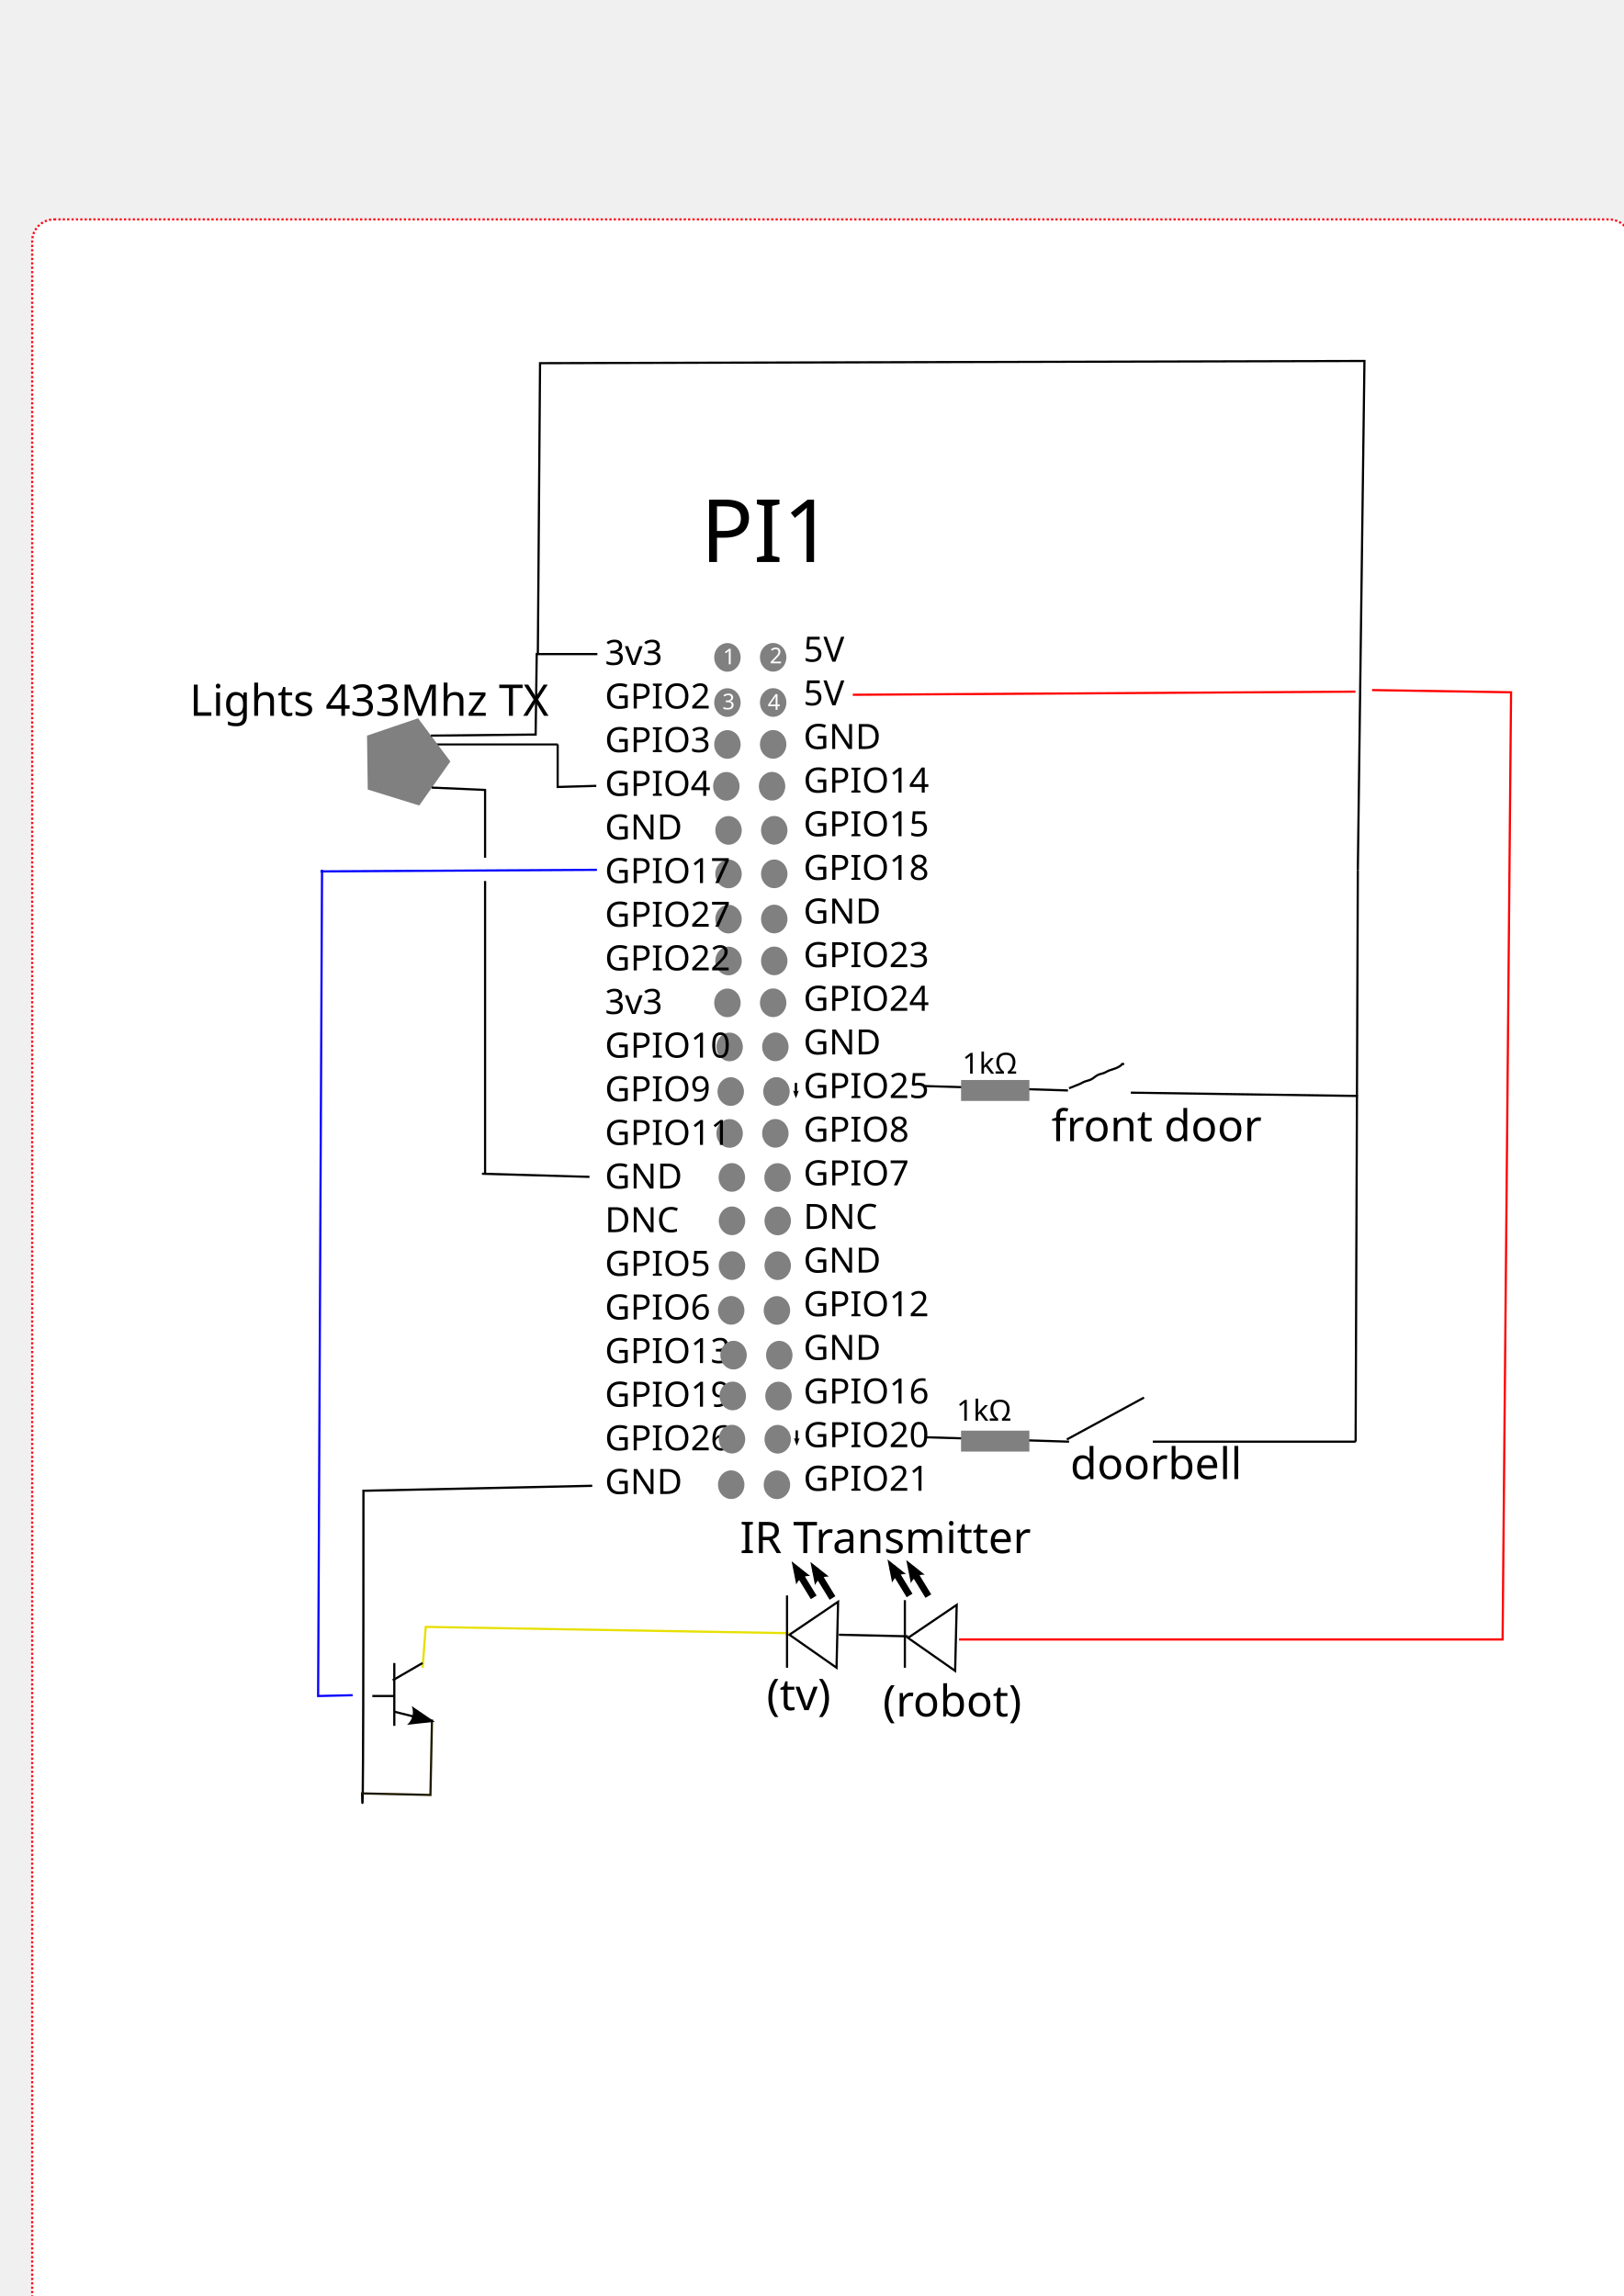
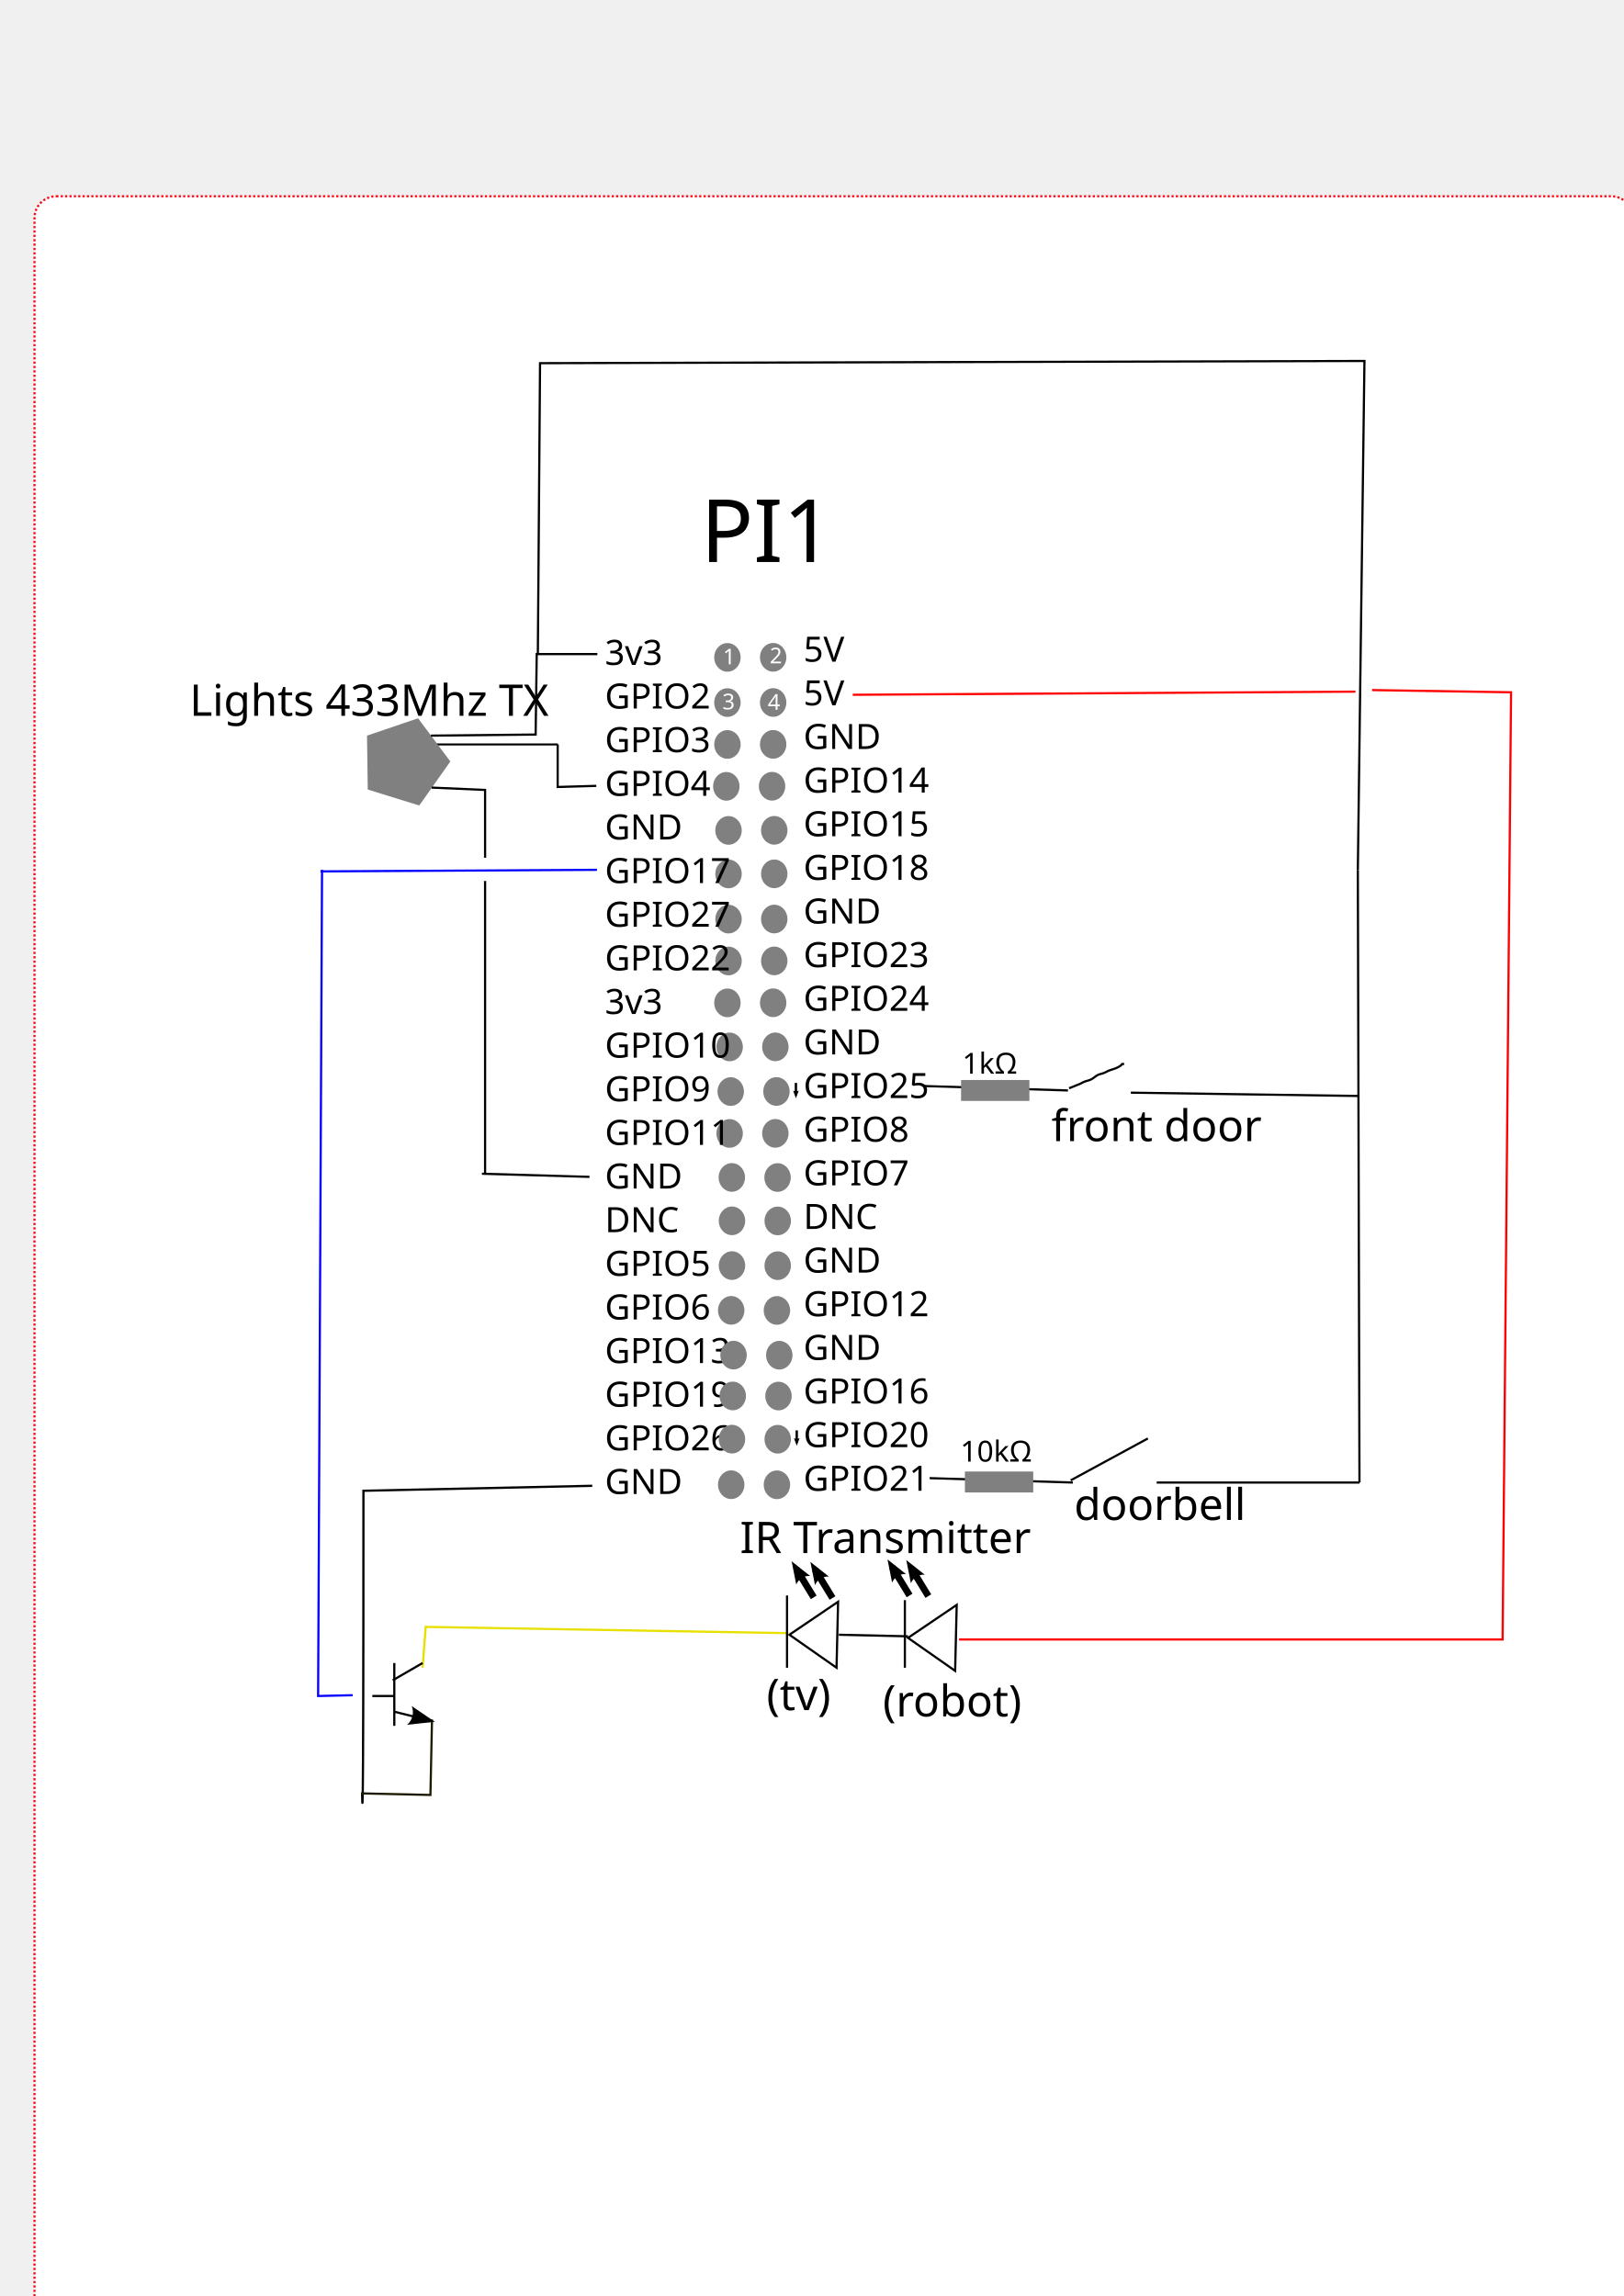
<svg xmlns="http://www.w3.org/2000/svg" width="744.094" height="1052.362" id="svg2" version="1.1">
  <defs id="defs4">
    <marker orient="auto" refY="0.0" refX="0.0" id="Arrow2Send" style="overflow:visible;">
      <path id="path4539" style="fill-rule:evenodd;stroke-width:0.625;stroke-linejoin:round;" d="M 8.719,4.034 L -2.207,0.016 L 8.719,-4.002 C 6.973,-1.63 6.983,1.616 8.719,4.034 z " transform="scale(0.3) rotate(180) translate(-2.3,0)" />
    </marker>
    <marker orient="auto" refY="0.0" refX="0.0" id="Arrow2Lend" style="overflow:visible;">
      <path id="path4527" style="fill-rule:evenodd;stroke-width:0.625;stroke-linejoin:round;" d="M 8.719,4.034 L -2.207,0.016 L 8.719,-4.002 C 6.973,-1.63 6.983,1.616 8.719,4.034 z " transform="scale(1.1) rotate(180) translate(1,0)" />
    </marker>
    <marker orient="auto" refY="0" refX="0" id="Arrow2Send-0" style="overflow:visible">
      <path id="path4539-9" style="fill-rule:evenodd;stroke-width:0.625;stroke-linejoin:round" d="M 8.719,4.034 -2.207,0.016 8.719,-4.002 c -1.745,2.372 -1.735,5.617 -6e-7,8.035 z" transform="matrix(-0.3,0,0,-0.3,0.69,0)" />
    </marker>
    <marker orient="auto" refY="0" refX="0" id="Arrow2Send-02" style="overflow:visible">
      <path id="path4539-5" style="fill-rule:evenodd;stroke-width:0.625;stroke-linejoin:round" d="M 8.719,4.034 -2.207,0.016 8.719,-4.002 c -1.745,2.372 -1.735,5.617 -6e-7,8.035 z" transform="matrix(-0.3,0,0,-0.3,0.69,0)" />
    </marker>
    <marker orient="auto" refY="0" refX="0" id="marker5542" style="overflow:visible">
      <path id="path5544" style="fill-rule:evenodd;stroke-width:0.625;stroke-linejoin:round" d="M 8.719,4.034 -2.207,0.016 8.719,-4.002 c -1.745,2.372 -1.735,5.617 -6e-7,8.035 z" transform="matrix(-0.3,0,0,-0.3,0.69,0)" />
    </marker>
    <marker orient="auto" refY="0" refX="0" id="Arrow2Send-7" style="overflow:visible">
      <path id="path4539-53" style="fill-rule:evenodd;stroke-width:0.625;stroke-linejoin:round" d="M 8.719,4.034 -2.207,0.016 8.719,-4.002 c -1.745,2.372 -1.735,5.617 -6e-7,8.035 z" transform="matrix(-0.3,0,0,-0.3,0.69,0)" />
    </marker>
  </defs>
  <g id="layer1">
-     <rect style="color:#000000;display:inline;overflow:visible;visibility:visible;opacity:1;fill:#ffffff;fill-opacity:0.976;stroke:#ff0817;stroke-width:1.002;stroke-linecap:butt;stroke-linejoin:miter;stroke-miterlimit:4;stroke-dasharray:1.002, 1.002;stroke-dashoffset:0;stroke-opacity:1;marker:none;enable-background:accumulate" id="rect4689" width="732.542" height="1034.716" x="14.753" y="100.566" rx="10" ry="10" />
+     <rect style="color:#000000;display:inline;overflow:visible;visibility:visible;opacity:1;fill:#ffffff;fill-opacity:0.976;stroke:#ff0817;stroke-width:1.002;stroke-linecap:butt;stroke-linejoin:miter;stroke-miterlimit:4;stroke-dasharray:1.002, 1.002;stroke-dashoffset:0;stroke-opacity:1;marker:none;enable-background:accumulate" id="rect4689" width="732.542" height="1034.716" x="15.813" y="89.959" rx="10" ry="10" />
    <path style="fill:#808080" id="path2989" d="m 292.944,362.933 a 18.688,12.627 0 1 1 -37.376,0 18.688,12.627 0 1 1 37.376,0 z" transform="matrix(0.3243243,0,0,0.52,244.4023,112.5886)" />
    <path style="fill:#808080" id="path2989-6" d="m 292.944,362.933 a 18.688,12.627 0 1 1 -37.376,0 18.688,12.627 0 1 1 37.376,0 z" transform="matrix(0.3243243,0,0,0.52,244.4023,133.2967)" />
    <path style="fill:#808080" id="path2989-3" d="m 292.944,362.933 a 18.688,12.627 0 1 1 -37.376,0 18.688,12.627 0 1 1 37.376,0 z" transform="matrix(0.3243243,0,0,0.52,244.4023,152.4896)" />
    <path style="fill:#808080" id="path2989-0" d="m 292.944,362.933 a 18.688,12.627 0 1 1 -37.376,0 18.688,12.627 0 1 1 37.376,0 z" transform="matrix(0.3243243,0,0,0.52,243.8972,171.6825)" />
    <path style="fill:#808080" id="path2989-7" d="m 292.944,362.933 a 18.688,12.627 0 1 1 -37.376,0 18.688,12.627 0 1 1 37.376,0 z" transform="matrix(0.3243243,0,0,0.52,244.9074,191.8855)" />
    <path style="fill:#808080" id="path2989-31" d="m 292.944,362.933 a 18.688,12.627 0 1 1 -37.376,0 18.688,12.627 0 1 1 37.376,0 z" transform="matrix(0.3243243,0,0,0.52,244.9074,211.8361)" />
    <path style="fill:#808080" id="path2989-6-3" d="m 292.944,362.933 a 18.688,12.627 0 1 1 -37.376,0 18.688,12.627 0 1 1 37.376,0 z" transform="matrix(0.3243243,0,0,0.52,244.9074,232.5442)" />
    <path style="fill:#808080" id="path2989-3-1" d="m 292.944,362.933 a 18.688,12.627 0 1 1 -37.376,0 18.688,12.627 0 1 1 37.376,0 z" transform="matrix(0.3243243,0,0,0.52,244.9074,251.7371)" />
    <path style="fill:#808080" id="path2989-0-4" d="m 292.944,362.933 a 18.688,12.627 0 1 1 -37.376,0 18.688,12.627 0 1 1 37.376,0 z" transform="matrix(0.3243243,0,0,0.52,244.4023,270.93)" />
    <path style="fill:#808080" id="path2989-7-1" d="m 292.944,362.933 a 18.688,12.627 0 1 1 -37.376,0 18.688,12.627 0 1 1 37.376,0 z" transform="matrix(0.3243243,0,0,0.52,245.4125,291.133)" />
    <path style="fill:#808080" id="path2989-3-1-1" d="m 292.944,362.933 a 18.688,12.627 0 1 1 -37.376,0 18.688,12.627 0 1 1 37.376,0 z" transform="matrix(0.3243243,0,0,0.52,245.9175,311.5886)" />
    <path style="fill:#808080" id="path2989-0-4-6" d="m 292.944,362.933 a 18.688,12.627 0 1 1 -37.376,0 18.688,12.627 0 1 1 37.376,0 z" transform="matrix(0.3243243,0,0,0.52,245.4125,330.7815)" />
    <ellipse style="fill:#808080" id="path2989-7-1-0" transform="scale(1,-1)" cx="335.371" cy="-539.671" rx="6.061" ry="6.566" />
    <path style="fill:#808080" id="path2989-68" d="m 292.944,362.933 a 18.688,12.627 0 1 1 -37.376,0 18.688,12.627 0 1 1 37.376,0 z" transform="matrix(0.3243243,0,0,0.52,265.3625,112.5499)" />
    <path style="fill:#808080" id="path2989-6-9" d="m 292.944,362.933 a 18.688,12.627 0 1 1 -37.376,0 18.688,12.627 0 1 1 37.376,0 z" transform="matrix(0.3243243,0,0,0.52,265.3625,133.2581)" />
    <path style="fill:#808080" id="path2989-3-3" d="m 292.944,362.933 a 18.688,12.627 0 1 1 -37.376,0 18.688,12.627 0 1 1 37.376,0 z" transform="matrix(0.3243243,0,0,0.52,265.3625,152.451)" />
    <path style="fill:#808080" id="path2989-0-8" d="m 292.944,362.933 a 18.688,12.627 0 1 1 -37.376,0 18.688,12.627 0 1 1 37.376,0 z" transform="matrix(0.3243243,0,0,0.52,264.8575,171.6439)" />
    <path style="fill:#808080" id="path2989-7-4" d="m 292.944,362.933 a 18.688,12.627 0 1 1 -37.376,0 18.688,12.627 0 1 1 37.376,0 z" transform="matrix(0.3243243,0,0,0.52,265.8676,191.8469)" />
    <path style="fill:#808080" id="path2989-31-9" d="m 292.944,362.933 a 18.688,12.627 0 1 1 -37.376,0 18.688,12.627 0 1 1 37.376,0 z" transform="matrix(0.3243243,0,0,0.52,265.8676,211.7974)" />
    <path style="fill:#808080" id="path2989-6-3-6" d="m 292.944,362.933 a 18.688,12.627 0 1 1 -37.376,0 18.688,12.627 0 1 1 37.376,0 z" transform="matrix(0.3243243,0,0,0.52,265.8676,232.5055)" />
    <path style="fill:#808080" id="path2989-3-1-9" d="m 292.944,362.933 a 18.688,12.627 0 1 1 -37.376,0 18.688,12.627 0 1 1 37.376,0 z" transform="matrix(0.3243243,0,0,0.52,265.8676,251.6984)" />
    <path style="fill:#808080" id="path2989-0-4-61" d="m 292.944,362.933 a 18.688,12.627 0 1 1 -37.376,0 18.688,12.627 0 1 1 37.376,0 z" transform="matrix(0.3243243,0,0,0.52,265.3625,270.8913)" />
    <path style="fill:#808080" id="path2989-7-1-6" d="m 292.944,362.933 a 18.688,12.627 0 1 1 -37.376,0 18.688,12.627 0 1 1 37.376,0 z" transform="matrix(0.3243243,0,0,0.52,266.3727,291.0944)" />
    <path style="fill:#808080" id="path2989-3-1-1-9" d="m 292.944,362.933 a 18.688,12.627 0 1 1 -37.376,0 18.688,12.627 0 1 1 37.376,0 z" transform="matrix(0.3243243,0,0,0.52,266.8778,311.55)" />
    <path style="fill:#808080" id="path2989-0-4-6-5" d="m 292.944,362.933 a 18.688,12.627 0 1 1 -37.376,0 18.688,12.627 0 1 1 37.376,0 z" transform="matrix(0.3243243,0,0,0.52,266.3727,330.7429)" />
    <ellipse style="fill:#808080" id="path2989-7-1-0-1" transform="scale(1,-1)" cx="356.331" cy="-539.71" rx="6.061" ry="6.566" />
    <text xml:space="preserve" style="font-style:normal;font-variant:normal;font-weight:normal;font-stretch:normal;line-height:0%;font-family:'Ubuntu Mono';-inkscape-font-specification:'Ubuntu Mono';letter-spacing:0px;word-spacing:0px;fill:#000000;fill-opacity:1;stroke:none" x="277.211" y="304.759" id="text3150">
      <tspan id="tspan3152" x="277.211" y="304.759" style="font-size:16px;line-height:1.25">3v3</tspan>
      <tspan x="277.211" y="324.759" id="tspan3154" style="font-size:16px;line-height:1.25">GPIO2</tspan>
      <tspan x="277.211" y="344.759" id="tspan3156" style="font-size:16px;line-height:1.25">GPIO3</tspan>
      <tspan x="277.211" y="364.759" id="tspan3158" style="font-size:16px;line-height:1.25">GPIO4</tspan>
      <tspan x="277.211" y="384.759" id="tspan3160" style="font-size:16px;line-height:1.25">GND</tspan>
      <tspan x="277.211" y="404.759" id="tspan3162" style="font-size:16px;line-height:1.25">GPIO17</tspan>
      <tspan x="277.211" y="424.759" id="tspan3164" style="font-size:16px;line-height:1.25">GPIO27</tspan>
      <tspan x="277.211" y="444.759" id="tspan3166" style="font-size:16px;line-height:1.25">GPIO22</tspan>
      <tspan x="277.211" y="464.759" id="tspan3170" style="font-size:16px;line-height:1.25">3v3</tspan>
      <tspan x="277.211" y="484.759" id="tspan3174" style="font-size:16px;line-height:1.25">GPIO10</tspan>
      <tspan x="277.211" y="504.759" id="tspan3176" style="font-size:16px;line-height:1.25">GPIO9</tspan>
      <tspan x="277.211" y="524.759" id="tspan3178" style="font-size:16px;line-height:1.25">GPIO11</tspan>
      <tspan x="277.211" y="544.759" id="tspan3180" style="font-size:16px;line-height:1.25">GND</tspan>
      <tspan x="277.211" y="564.759" id="tspan3468" style="font-size:16px;line-height:1.25">DNC</tspan>
      <tspan x="277.211" y="584.759" id="tspan3472" style="font-size:16px;line-height:1.25">GPIO5</tspan>
      <tspan x="277.211" y="604.759" id="tspan3476" style="font-size:16px;line-height:1.25">GPIO6</tspan>
      <tspan x="277.211" y="624.759" id="tspan3478" style="font-size:16px;line-height:1.25">GPIO13</tspan>
      <tspan x="277.211" y="644.759" id="tspan3480" style="font-size:16px;line-height:1.25">GPIO19</tspan>
      <tspan x="277.211" y="664.759" id="tspan3482" style="font-size:16px;line-height:1.25">GPIO26</tspan>
      <tspan x="277.211" y="684.759" id="tspan3484" style="font-size:16px;line-height:1.25">GND</tspan>
    </text>
    <text xml:space="preserve" style="font-style:normal;font-variant:normal;font-weight:normal;font-stretch:normal;line-height:0%;font-family:'Ubuntu Mono';-inkscape-font-specification:'Ubuntu Mono';letter-spacing:0px;word-spacing:0px;fill:#000000;fill-opacity:1;stroke:none" x="368.203" y="303.29" id="text3150-8">
      <tspan x="368.203" y="303.29" id="tspan3180-7" style="font-size:16px;line-height:1.25">5V</tspan>
      <tspan x="368.203" y="323.29" id="tspan3329" style="font-size:16px;line-height:1.25">5V</tspan>
      <tspan x="368.203" y="343.29" id="tspan3331" style="font-size:16px;line-height:1.25">GND</tspan>
      <tspan x="368.203" y="363.29" id="tspan3335" style="font-size:16px;line-height:1.25">GPIO14</tspan>
      <tspan x="368.203" y="383.29" id="tspan3339" style="font-size:16px;line-height:1.25">GPIO15</tspan>
      <tspan x="368.203" y="403.29" id="tspan3341" style="font-size:16px;line-height:1.25">GPIO18</tspan>
      <tspan x="368.203" y="423.29" id="tspan3343" style="font-size:16px;line-height:1.25">GND</tspan>
      <tspan x="368.203" y="443.29" id="tspan3345" style="font-size:16px;line-height:1.25">GPIO23</tspan>
      <tspan x="368.203" y="463.29" id="tspan3347" style="font-size:16px;line-height:1.25">GPIO24</tspan>
      <tspan x="368.203" y="483.29" id="tspan3349" style="font-size:16px;line-height:1.25">GND</tspan>
      <tspan x="368.203" y="503.29" id="tspan3353" style="font-size:16px;line-height:1.25">GPIO25</tspan>
      <tspan x="368.203" y="523.29" id="tspan3357" style="font-size:16px;line-height:1.25">GPIO8</tspan>
      <tspan x="368.203" y="543.29" id="tspan3359" style="font-size:16px;line-height:1.25">GPIO7</tspan>
      <tspan x="368.203" y="563.29" id="tspan3486" style="font-size:16px;line-height:1.25">DNC</tspan>
      <tspan x="368.203" y="583.29" id="tspan3488" style="font-size:16px;line-height:1.25">GND</tspan>
      <tspan x="368.203" y="603.29" id="tspan3492" style="font-size:16px;line-height:1.25">GPIO12</tspan>
      <tspan x="368.203" y="623.29" id="tspan3496" style="font-size:16px;line-height:1.25">GND</tspan>
      <tspan x="368.203" y="643.29" id="tspan3498" style="font-size:16px;line-height:1.25">GPIO16</tspan>
      <tspan x="368.203" y="663.29" id="tspan3500" style="font-size:16px;line-height:1.25">GPIO20</tspan>
      <tspan x="368.203" y="683.29" id="tspan3502" style="font-size:16px;line-height:1.25">GPIO21</tspan>
      <tspan x="368.203" y="703.29" id="tspan3494" style="font-size:16px;line-height:1.25"> </tspan>
      <tspan x="368.203" y="723.29" id="tspan3490" style="font-size:16px;line-height:1.25"> </tspan>
    </text>
-     <path style="fill:none;stroke:#000000;stroke-width:1px;stroke-linecap:butt;stroke-linejoin:miter;stroke-opacity:1" d="m 424.257,658.759 65.66,2.02" id="path3382" />
+     <path style="fill:none;stroke:#000000;stroke-width:1px;stroke-linecap:butt;stroke-linejoin:miter;stroke-opacity:1" d="m 426.025,677.497 65.66,2.02" id="path3382" />
    <path style="fill:none;stroke:#000000;stroke-width:1px;stroke-linecap:butt;stroke-linejoin:miter;stroke-opacity:1" d="m 423.759,497.788 65.66,2.02" id="path3382-5" />
-     <text xml:space="preserve" style="font-style:normal;font-variant:normal;font-weight:normal;font-stretch:normal;line-height:0%;font-family:'Gillius ADF';-inkscape-font-specification:'Gillius ADF';letter-spacing:0px;word-spacing:0px;fill:#000000;fill-opacity:1;stroke:none" x="490.484" y="677.93" id="text3402">
-       <tspan x="490.484" y="677.93" id="tspan3406" style="font-size:20px;line-height:1.25">doorbell</tspan>
+     <text xml:space="preserve" style="font-style:normal;font-variant:normal;font-weight:normal;font-stretch:normal;line-height:0%;font-family:'Gillius ADF';-inkscape-font-specification:'Gillius ADF';letter-spacing:0px;word-spacing:0px;fill:#000000;fill-opacity:1;stroke:none" x="492.251" y="696.668" id="text3402">
+       <tspan x="492.251" y="696.668" id="tspan3406" style="font-size:20px;line-height:1.25">doorbell</tspan>
    </text>
    <text xml:space="preserve" style="font-style:normal;font-variant:normal;font-weight:normal;font-stretch:normal;line-height:0%;font-family:'Gillius ADF';-inkscape-font-specification:'Gillius ADF';letter-spacing:0px;word-spacing:0px;fill:#000000;fill-opacity:1;stroke:none" x="481.843" y="523.042" id="text3410">
      <tspan id="tspan3412" x="481.843" y="523.042" style="font-size:20px;line-height:1.25">front door</tspan>
    </text>
    <path style="fill:none;stroke:#000000;stroke-width:1px;stroke-linecap:butt;stroke-linejoin:miter;stroke-opacity:1" d="m 489.924,498.799 c 1.684,-0.673 3.367,-1.347 5.051,-2.02 0.673,-0.337 1.321,-0.731 2.02,-1.01 0.989,-0.395 2.078,-0.534 3.03,-1.01 1.086,-0.543 1.945,-1.477 3.03,-2.02 0.952,-0.476 2.042,-0.615 3.03,-1.01 0.699,-0.28 1.321,-0.731 2.02,-1.01 0.989,-0.395 2.042,-0.615 3.03,-1.01 0.699,-0.28 1.394,-0.593 2.02,-1.01 1.872,-1.248 0.093,-1.01 2.02,-1.01" id="path3414" />
    <path style="fill:none;stroke:#000000;stroke-width:1px;stroke-linecap:butt;stroke-linejoin:miter;stroke-opacity:1" d="m 518.208,500.819 104.046,1.515" id="path3418" />
-     <path style="fill:none;stroke:#000000;stroke-width:1px;stroke-linecap:butt;stroke-linejoin:miter;stroke-opacity:1" d="m 488.907,659.769 35.355,-19.193" id="path3420" />
-     <path style="fill:none;stroke:#000000;stroke-width:1px;stroke-linecap:butt;stroke-linejoin:miter;stroke-opacity:1" d="m 528.303,660.779 h 92.934" id="path3422" />
+     <path style="fill:none;stroke:#000000;stroke-width:1px;stroke-linecap:butt;stroke-linejoin:miter;stroke-opacity:1" d="m 490.674,678.507 35.355,-19.193" id="path3420" />
+     <path style="fill:none;stroke:#000000;stroke-width:1px;stroke-linecap:butt;stroke-linejoin:miter;stroke-opacity:1" d="m 530.07,679.517 h 92.934" id="path3422" />
    <path style="fill:none;stroke:#000000;stroke-width:0.918px;stroke-linecap:butt;stroke-linejoin:miter;stroke-opacity:1" d="m 255.647,341.215 -58.746,0" id="path3424" />
    <text xml:space="preserve" style="font-style:normal;font-variant:normal;font-weight:normal;font-stretch:normal;line-height:0%;font-family:'Gillius ADF';-inkscape-font-specification:'Gillius ADF';letter-spacing:0px;word-spacing:0px;fill:#000000;fill-opacity:1;stroke:none" x="86.873" y="328.083" id="text3426">
      <tspan x="86.873" y="328.083" id="tspan3430" style="font-size:20px;line-height:1.25">Lights 433Mhz TX</tspan>
    </text>
    <path style="fill:none;stroke:#000000;stroke-width:1px;stroke-linecap:butt;stroke-linejoin:miter;stroke-opacity:1" d="m 273.751,299.799 -27.274,0 1.01,-133.34 377.797,-1.01 -3.03,233.345" id="path3453" />
-     <rect style="fill:#808080" id="rect3457" width="31.315" height="9.596" x="440.419" y="655.728" />
+     <rect style="fill:#808080" id="rect3457" width="31.315" height="9.596" x="442.187" y="674.467" />
    <rect style="fill:#808080" id="rect3457-5" width="31.315" height="9.596" x="440.427" y="495.011" />
-     <path style="fill:none;stroke:#000000;stroke-width:1px;stroke-linecap:butt;stroke-linejoin:miter;stroke-opacity:1" d="m 622.254,398.793 -1.017,261.986" id="path3488" />
+     <path style="fill:none;stroke:#000000;stroke-width:1px;stroke-linecap:butt;stroke-linejoin:miter;stroke-opacity:1" d="m 622.254,398.793 0.75,280.724" id="path3488" />
    <path style="fill:#808080" id="path3528" d="m 170.716,336.669 23.395,-7.956 14.796,19.791 -14.25,20.188 -23.603,-7.314 z" transform="translate(-2.525381,0.5050763)" />
    <path style="fill:none;stroke:#000000;stroke-width:1px;stroke-linecap:butt;stroke-linejoin:miter;stroke-opacity:1" d="m 245.972,299.293 -0.505,37.376 -47.982,0.505" id="path3530" />
    <path style="fill:none;stroke:#000000;stroke-width:1px;stroke-linecap:butt;stroke-linejoin:miter;stroke-opacity:1" d="m 255.569,341.215 -0.004,19.487 17.692,-0.509" id="path3532" />
    <text xml:space="preserve" style="font-style:normal;font-variant:normal;font-weight:normal;font-stretch:normal;line-height:0%;font-family:'Gillius ADF';-inkscape-font-specification:'Gillius ADF';letter-spacing:0px;word-spacing:0px;fill:#ffffff;fill-opacity:1;stroke:none" x="331.299" y="304.497" id="text3534">
      <tspan id="tspan3536" x="331.299" y="304.497" style="font-size:10px;line-height:1.25">1</tspan>
    </text>
    <text xml:space="preserve" style="font-style:normal;font-variant:normal;font-weight:normal;font-stretch:normal;line-height:0%;font-family:'Gillius ADF';-inkscape-font-specification:'Gillius ADF';letter-spacing:0px;word-spacing:0px;fill:#000000;fill-opacity:1;stroke:none" x="332.143" y="325.576" id="text3538">
      <tspan id="tspan3540" x="332.143" y="325.576" style="font-size:20px;line-height:1.25"> </tspan>
    </text>
    <text xml:space="preserve" style="font-style:normal;font-variant:normal;font-weight:normal;font-stretch:normal;line-height:0%;font-family:'Gillius ADF';-inkscape-font-specification:'Gillius ADF';letter-spacing:0px;word-spacing:0px;fill:#ffffff;fill-opacity:1;stroke:none" x="352.724" y="304.036" id="text3534-3">
      <tspan id="tspan3536-5" x="352.724" y="304.036" style="font-size:10px;line-height:1.25">2</tspan>
    </text>
    <text xml:space="preserve" style="font-style:normal;font-variant:normal;font-weight:normal;font-stretch:normal;line-height:0%;font-family:'Gillius ADF';-inkscape-font-specification:'Gillius ADF';letter-spacing:0px;word-spacing:0px;fill:#ffffff;fill-opacity:1;stroke:none" x="331.042" y="325.131" id="text3534-8">
      <tspan id="tspan3536-1" x="331.042" y="325.131" style="font-size:10px;line-height:1.25">3</tspan>
    </text>
    <text xml:space="preserve" style="font-style:normal;font-variant:normal;font-weight:normal;font-stretch:normal;line-height:0%;font-family:'Gillius ADF';-inkscape-font-specification:'Gillius ADF';letter-spacing:0px;word-spacing:0px;fill:#ffffff;fill-opacity:1;stroke:none" x="351.826" y="325.325" id="text3534-82">
      <tspan id="tspan3536-53" x="351.826" y="325.325" style="font-size:10px;line-height:1.25">4</tspan>
    </text>
    <path style="fill:#000080;stroke:#0000ff;stroke-width:1px;stroke-linecap:butt;stroke-linejoin:miter;stroke-opacity:1" d="M 273.568,398.678 146.863,399.398" id="path3620" />
    <path style="fill:none;stroke:#ff0000;stroke-width:1px;stroke-linecap:butt;stroke-linejoin:miter;stroke-opacity:1" d="m 390.789,318.45 230.373,-1.44" id="path3622" />
    <path style="fill:none;stroke:#ff0000;stroke-width:1px;stroke-linecap:butt;stroke-linejoin:miter;stroke-opacity:1" d="m 628.784,316.29 63.689,1.017 -3.873,434.13 -249.091,0" id="path3624" />
    <path style="fill:#ffffff" id="path3626" d="m 436.269,756.477 -40.379,-2.604 22.445,-33.667 z" />
    <path style="fill:#ffffff" id="path3630" d="m 404.593,734.159 11.512,14.951 -18.704,2.494 z" />
    <path style="fill:none;stroke:#000000;stroke-width:1px;stroke-linecap:butt;stroke-linejoin:miter;stroke-opacity:1" d="m 438.429,735.599 -0.72,30.236 -21.597,-15.118 z" id="path3650" />
    <path style="fill:none;stroke:#000000;stroke-width:1px;stroke-linecap:butt;stroke-linejoin:miter;stroke-opacity:1" d="m 416.111,749.997 -31.676,-0.72" id="path3654" />
    <path style="fill:none;stroke:#000000;stroke-width:1px;stroke-linecap:butt;stroke-linejoin:miter;stroke-opacity:1" d="m 384.075,734.159 -0.72,30.236 -21.597,-15.118 z" id="path3650-0" />
    <path style="fill:none;stroke:#e7e000;stroke-width:1px;stroke-linecap:butt;stroke-linejoin:miter;stroke-opacity:1" d="m 361.398,748.558 -166.301,-2.88 -1.44,18.718" id="path3692" />
    <path style="fill:none;stroke:#000000;stroke-width:1.027px;stroke-linecap:butt;stroke-linejoin:miter;stroke-opacity:1" d="m 165.941,821.602 c 0,0 0.614,44.442 0.614,-138.32 l 104.842,-2.277" id="path3698" />
    <path style="fill:none;stroke:#000000;stroke-width:1px;stroke-linecap:butt;stroke-linejoin:miter;stroke-opacity:1" d="m 180.699,762.236 0,28.797" id="path3718" />
    <path style="fill:none;stroke:#1f1b00;stroke-width:1px;stroke-linecap:butt;stroke-linejoin:miter;stroke-opacity:1" d="m 165.581,821.989 31.676,0.72 0.72,-34.556" id="path3720" />
    <path style="fill:none;stroke:#000000;stroke-width:1px;stroke-linecap:butt;stroke-linejoin:miter;stroke-opacity:1" d="m 180.699,777.354 -10.079,0" id="path3722" />
    <path style="fill:none;stroke:#0600ff;stroke-width:1px;stroke-linecap:butt;stroke-linejoin:miter;stroke-opacity:1" d="m 161.621,776.994 -15.838,0.36 1.8,-378.676" id="path3724" />
    <text xml:space="preserve" style="font-style:normal;font-variant:normal;font-weight:normal;font-stretch:normal;line-height:0%;font-family:'Gillius ADF';-inkscape-font-specification:'Gillius ADF';letter-spacing:0px;word-spacing:0px;fill:#000000;fill-opacity:1;stroke:none" x="339.08" y="711.842" id="text3726">
      <tspan id="tspan3728" x="339.08" y="711.842" style="font-size:20px;line-height:1.25">IR Transmitter</tspan>
    </text>
    <path style="fill:none;stroke:#000000;stroke-width:1px;stroke-linecap:butt;stroke-linejoin:miter;stroke-opacity:1" d="m 193.657,762.236 -13.678,7.919" id="path3730" />
    <path style="fill:none;stroke:#000000;stroke-width:1px;stroke-linecap:butt;stroke-linejoin:miter;stroke-opacity:1;marker-end:url(#Arrow2Lend)" d="m 180.699,784.553 17.278,4.319" id="path3732" />
    <path style="fill:none;stroke:#000000;stroke-width:1px;stroke-linecap:butt;stroke-linejoin:miter;stroke-opacity:1" d="m 360.678,731.28 0,33.116" id="path4946" />
    <path style="fill:none;stroke:#000000;stroke-width:1px;stroke-linecap:butt;stroke-linejoin:miter;stroke-opacity:1" d="m 414.672,733.439 0,30.956" id="path4948" />
    <path style="fill:none;stroke:#000000;stroke-width:3.1;stroke-linecap:butt;stroke-linejoin:miter;stroke-miterlimit:4;stroke-dasharray:none;stroke-opacity:1;marker-mid:none;marker-end:url(#Arrow2Send)" d="m 416.831,731.28 -7.919,-12.958" id="path4954" />
    <path style="fill:none;stroke:#000000;stroke-width:3.1;stroke-linecap:butt;stroke-linejoin:miter;stroke-miterlimit:4;stroke-dasharray:none;stroke-opacity:1;marker-mid:none;marker-end:url(#Arrow2Send)" d="m 425.435,731.569 -7.919,-12.958" id="path4954-9" />
    <path style="fill:none;stroke:#000000;stroke-width:3.1;stroke-linecap:butt;stroke-linejoin:miter;stroke-miterlimit:4;stroke-dasharray:none;stroke-opacity:1;marker-mid:none;marker-end:url(#Arrow2Send)" d="m 372.899,732.144 -7.919,-12.958" id="path4954-6" />
    <path style="fill:none;stroke:#000000;stroke-width:3.1;stroke-linecap:butt;stroke-linejoin:miter;stroke-miterlimit:4;stroke-dasharray:none;stroke-opacity:1;marker-mid:none;marker-end:url(#Arrow2Send)" d="m 381.502,732.434 -7.919,-12.958" id="path4954-9-2" />
    <text xml:space="preserve" style="font-style:normal;font-variant:normal;font-weight:normal;font-stretch:normal;line-height:0%;font-family:'Gillius ADF';-inkscape-font-specification:'Gillius ADF';letter-spacing:0px;word-spacing:0px;fill:#000000;fill-opacity:1;stroke:none" x="351.319" y="783.834" id="text5565">
      <tspan id="tspan5567" x="351.319" y="783.834" style="font-size:20px;line-height:1.25">(tv)</tspan>
    </text>
    <text xml:space="preserve" style="font-style:normal;font-variant:normal;font-weight:normal;font-stretch:normal;line-height:0%;font-family:'Gillius ADF';-inkscape-font-specification:'Gillius ADF';letter-spacing:0px;word-spacing:0px;fill:#000000;fill-opacity:1;stroke:none" x="404.593" y="786.713" id="text5569">
      <tspan id="tspan5571" x="404.593" y="786.713" style="font-size:20px;line-height:1.25">(robot)</tspan>
    </text>
    <text xml:space="preserve" style="font-style:normal;font-variant:normal;font-weight:normal;font-stretch:normal;line-height:0%;font-family:'Gillius ADF';-inkscape-font-specification:'Gillius ADF';letter-spacing:0px;word-spacing:0px;fill:#000000;fill-opacity:1;stroke:none" x="321.083" y="257.575" id="text5573">
      <tspan id="tspan5575" x="321.083" y="257.575" style="font-size:40px;line-height:1.25">PI1</tspan>
    </text>
    <ellipse style="fill:#808080" id="path2989-7-1-0-3" transform="scale(1,-1)" cx="335.44" cy="-559.56" rx="6.061" ry="6.566" />
    <ellipse style="fill:#808080" id="path2989-7-1-0-1-5" transform="scale(1,-1)" cx="356.4" cy="-559.599" rx="6.061" ry="6.566" />
    <ellipse style="fill:#808080" id="path2989-7-1-0-14" transform="scale(1,-1)" cx="335.439" cy="-580.078" rx="6.061" ry="6.566" />
    <ellipse style="fill:#808080" id="path2989-7-1-0-1-4" transform="scale(1,-1)" cx="356.4" cy="-580.117" rx="6.061" ry="6.566" />
    <ellipse style="fill:#808080" id="path2989-7-1-0-10" transform="scale(1,-1)" cx="335.08" cy="-600.596" rx="6.061" ry="6.566" />
    <ellipse style="fill:#808080" id="path2989-7-1-0-1-7" transform="scale(1,-1)" cx="356.04" cy="-600.634" rx="6.061" ry="6.566" />
    <ellipse style="fill:#808080" id="path2989-7-1-0-32" transform="scale(1,-1)" cx="336.159" cy="-621.113" rx="6.061" ry="6.566" />
    <ellipse style="fill:#808080" id="path2989-7-1-0-1-3" transform="scale(1,-1)" cx="357.12" cy="-621.152" rx="6.061" ry="6.566" />
    <ellipse style="fill:#808080" id="path2989-7-1-0-8" transform="scale(1,-1)" cx="335.799" cy="-639.831" rx="6.061" ry="6.566" />
    <ellipse style="fill:#808080" id="path2989-7-1-0-1-45" transform="scale(1,-1)" cx="356.76" cy="-639.87" rx="6.061" ry="6.566" />
    <ellipse style="fill:#808080" id="path2989-7-1-0-39" transform="scale(1,-1)" cx="335.44" cy="-659.629" rx="6.061" ry="6.566" />
    <ellipse style="fill:#808080" id="path2989-7-1-0-1-455" transform="scale(1,-1)" cx="356.4" cy="-659.667" rx="6.061" ry="6.566" />
    <ellipse style="fill:#808080" id="path2989-7-1-0-6" transform="scale(1,-1)" cx="335.08" cy="-680.506" rx="6.061" ry="6.566" />
    <ellipse style="fill:#808080" id="path2989-7-1-0-1-58" transform="scale(1,-1)" cx="356.04" cy="-680.545" rx="6.061" ry="6.566" />
    <path style="fill:none;fill-rule:evenodd;stroke:#000000;stroke-width:1px;stroke-linecap:butt;stroke-linejoin:miter;stroke-opacity:1" d="m 197.842,360.995 24.82,1.079" id="path3592" />
    <path style="fill:none;fill-rule:evenodd;stroke:#000000;stroke-width:1px;stroke-linecap:butt;stroke-linejoin:miter;stroke-opacity:1" d="m 222.302,361.715 0,31.423" id="path3594" />
    <path style="fill:none;fill-rule:evenodd;stroke:#000000;stroke-width:1px;stroke-linecap:butt;stroke-linejoin:miter;stroke-opacity:1" d="m 222.302,403.801 0,134.173" id="path3598" />
    <path style="fill:none;fill-rule:evenodd;stroke:#000000;stroke-width:1px;stroke-linecap:butt;stroke-linejoin:miter;stroke-opacity:1" d="m 220.863,537.974 49.281,1.439" id="path3600" />
    <text xml:space="preserve" style="font-style:normal;font-weight:normal;font-size:13.333px;line-height:1.25;font-family:sans-serif;letter-spacing:0px;word-spacing:0px;fill:#000000;fill-opacity:1;stroke:none;" x="447.156" y="483.625" id="text4081">
      <tspan id="tspan4079" x="447.156" y="519.015" />
    </text>
    <text xml:space="preserve" style="font-style:normal;font-weight:normal;font-size:13.333px;line-height:1.25;font-family:sans-serif;letter-spacing:0px;word-spacing:0px;fill:#000000;fill-opacity:1;stroke:none" x="441" y="492.112" id="text4085">
      <tspan id="tspan4083" x="441" y="492.112">1kΩ</tspan>
    </text>
-     <text xml:space="preserve" style="font-style:normal;font-weight:normal;font-size:13.333px;line-height:1.25;font-family:sans-serif;letter-spacing:0px;word-spacing:0px;fill:#000000;fill-opacity:1;stroke:none" x="438.325" y="651.177" id="text4085-3">
-       <tspan id="tspan4083-6" x="438.325" y="651.177">1kΩ</tspan>
+     <text xml:space="preserve" style="font-style:normal;font-weight:normal;font-size:13.333px;line-height:1.25;font-family:sans-serif;letter-spacing:0px;word-spacing:0px;fill:#000000;fill-opacity:1;stroke:none" x="440.093" y="669.916" id="text4085-3">
+       <tspan id="tspan4083-6" x="440.093" y="669.916">10kΩ</tspan>
    </text>
    <path style="fill:#000000;stroke:#000000;stroke-width:1.085px;stroke-linecap:butt;stroke-linejoin:miter;stroke-opacity:1;marker-end:url(#Arrow2Send)" d="m 365.125,655.612 v 5.589" id="path4107" />
    <path style="fill:#000000;stroke:#000000;stroke-width:1.085px;stroke-linecap:butt;stroke-linejoin:miter;stroke-opacity:1;marker-end:url(#Arrow2Send-7)" d="m 364.745,496.334 v 5.589" id="path4107-5" />
  </g>
</svg>
